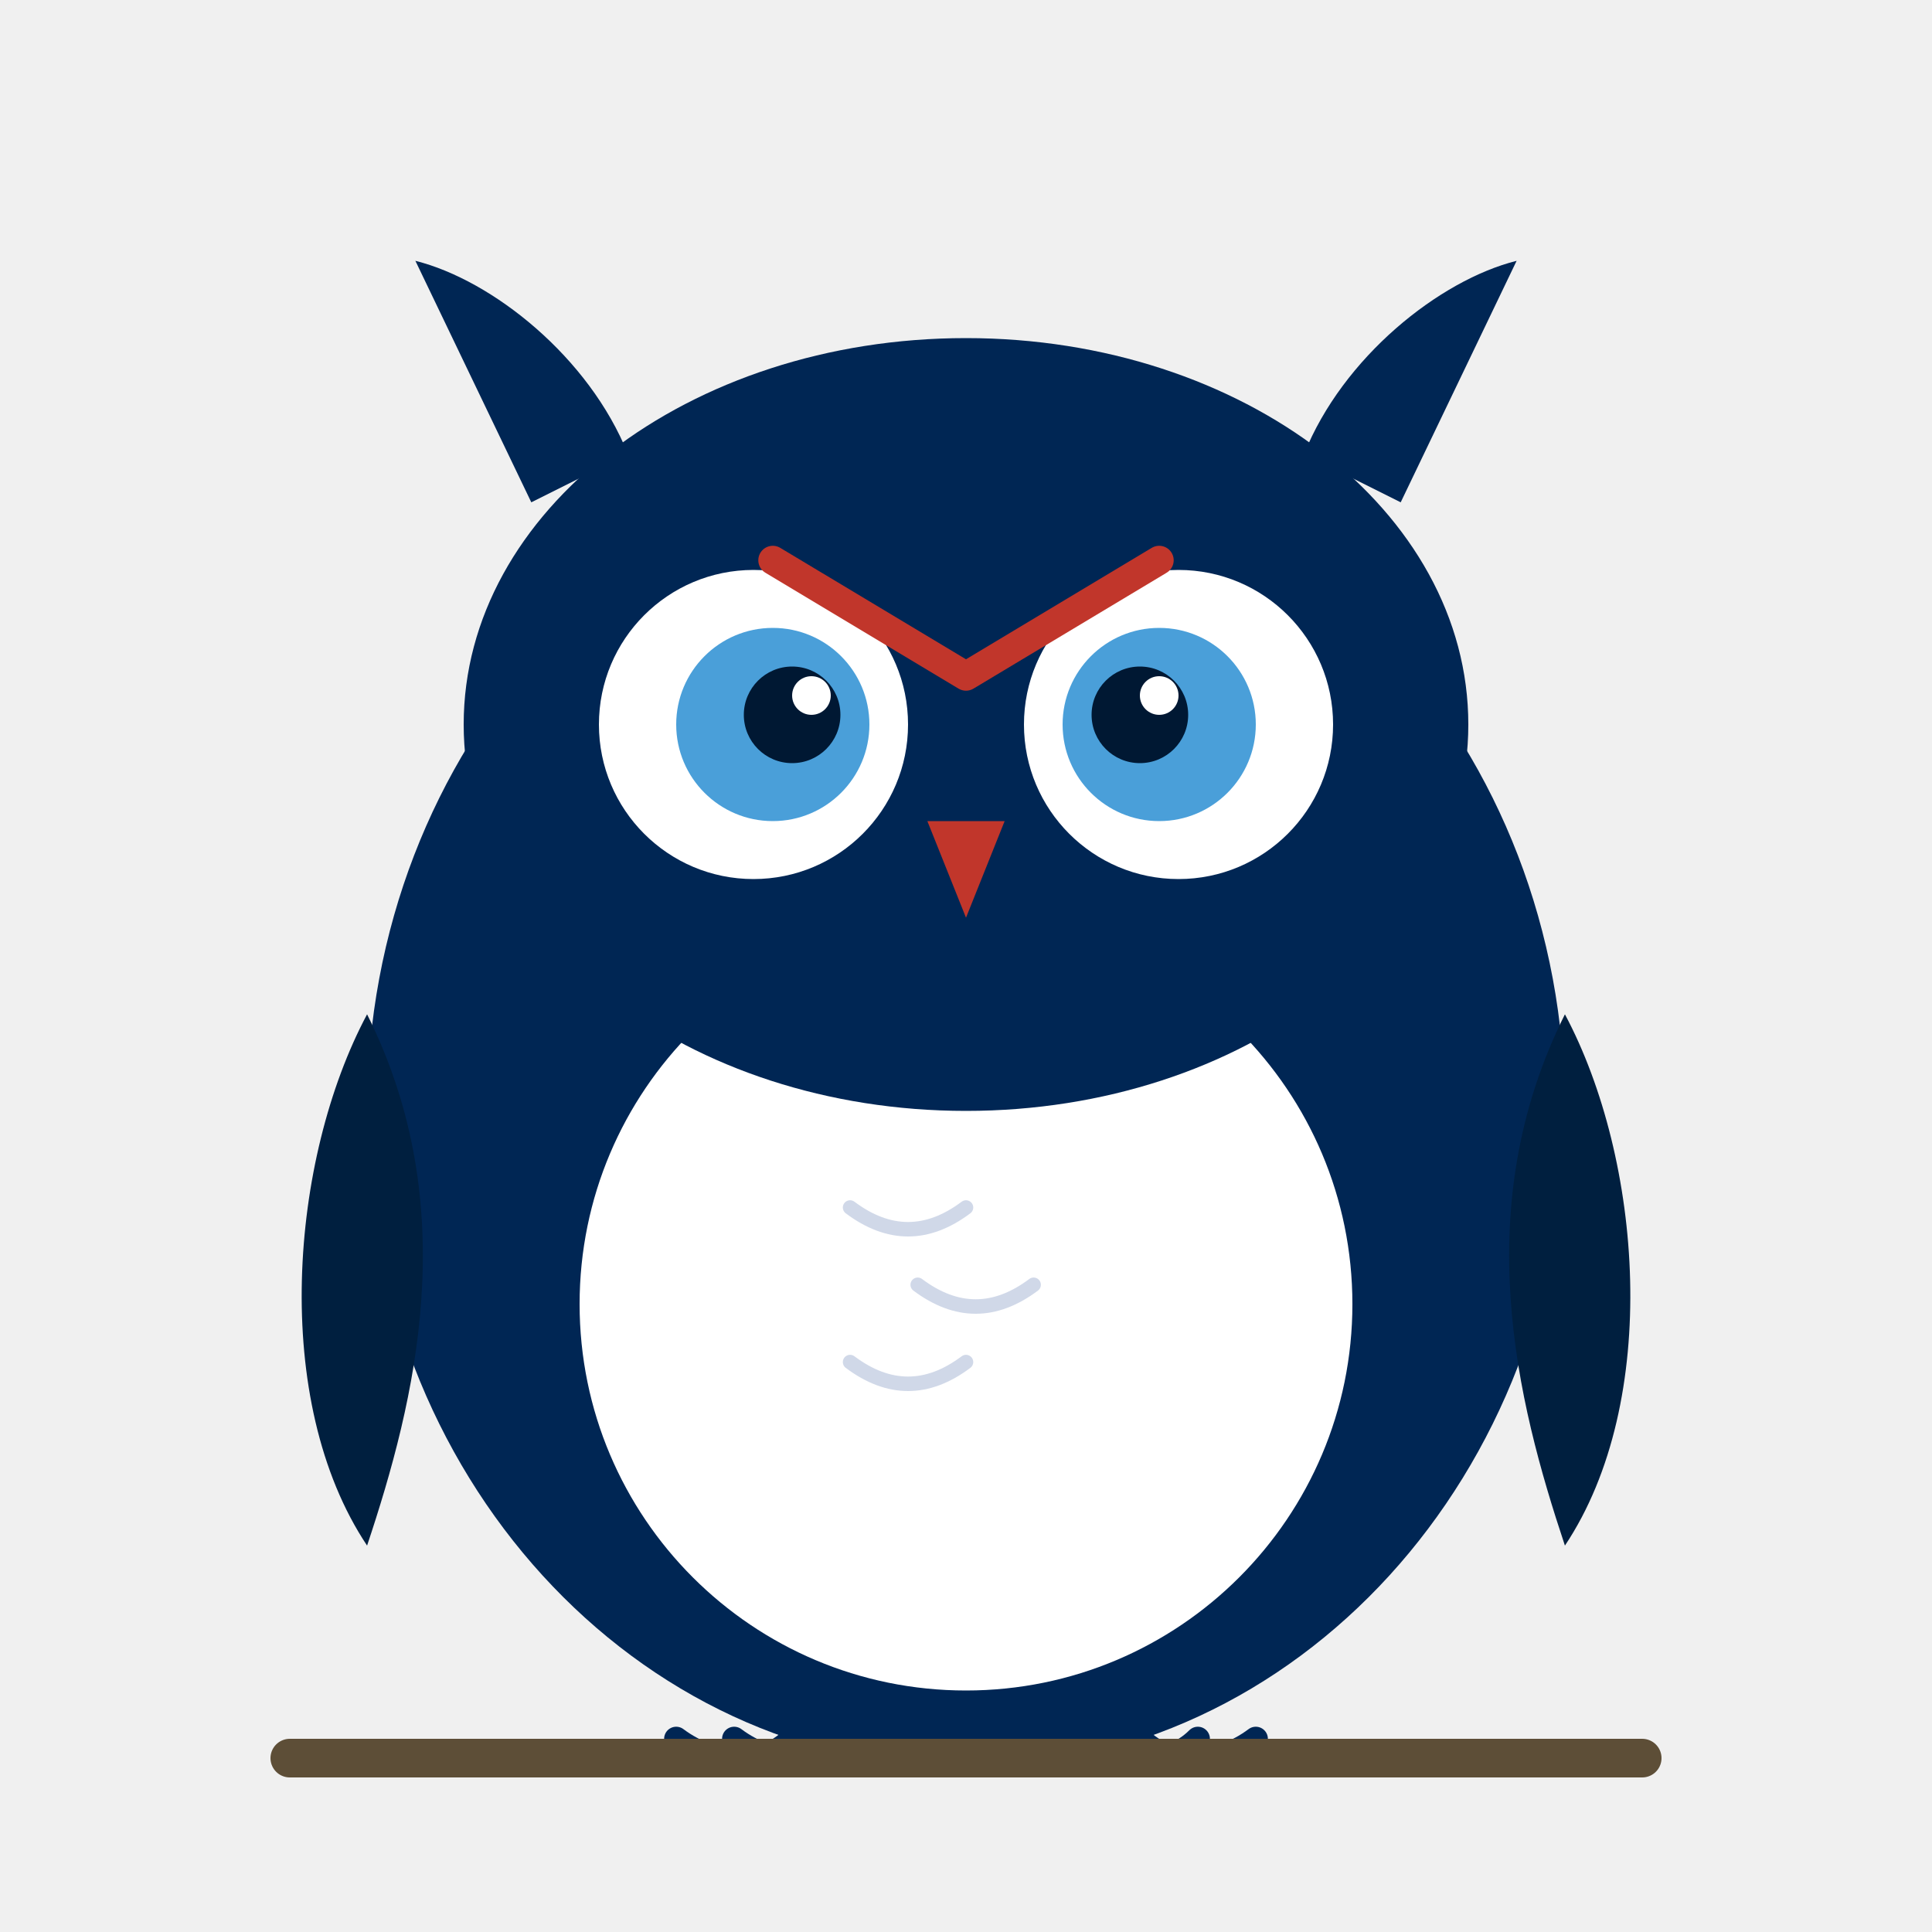
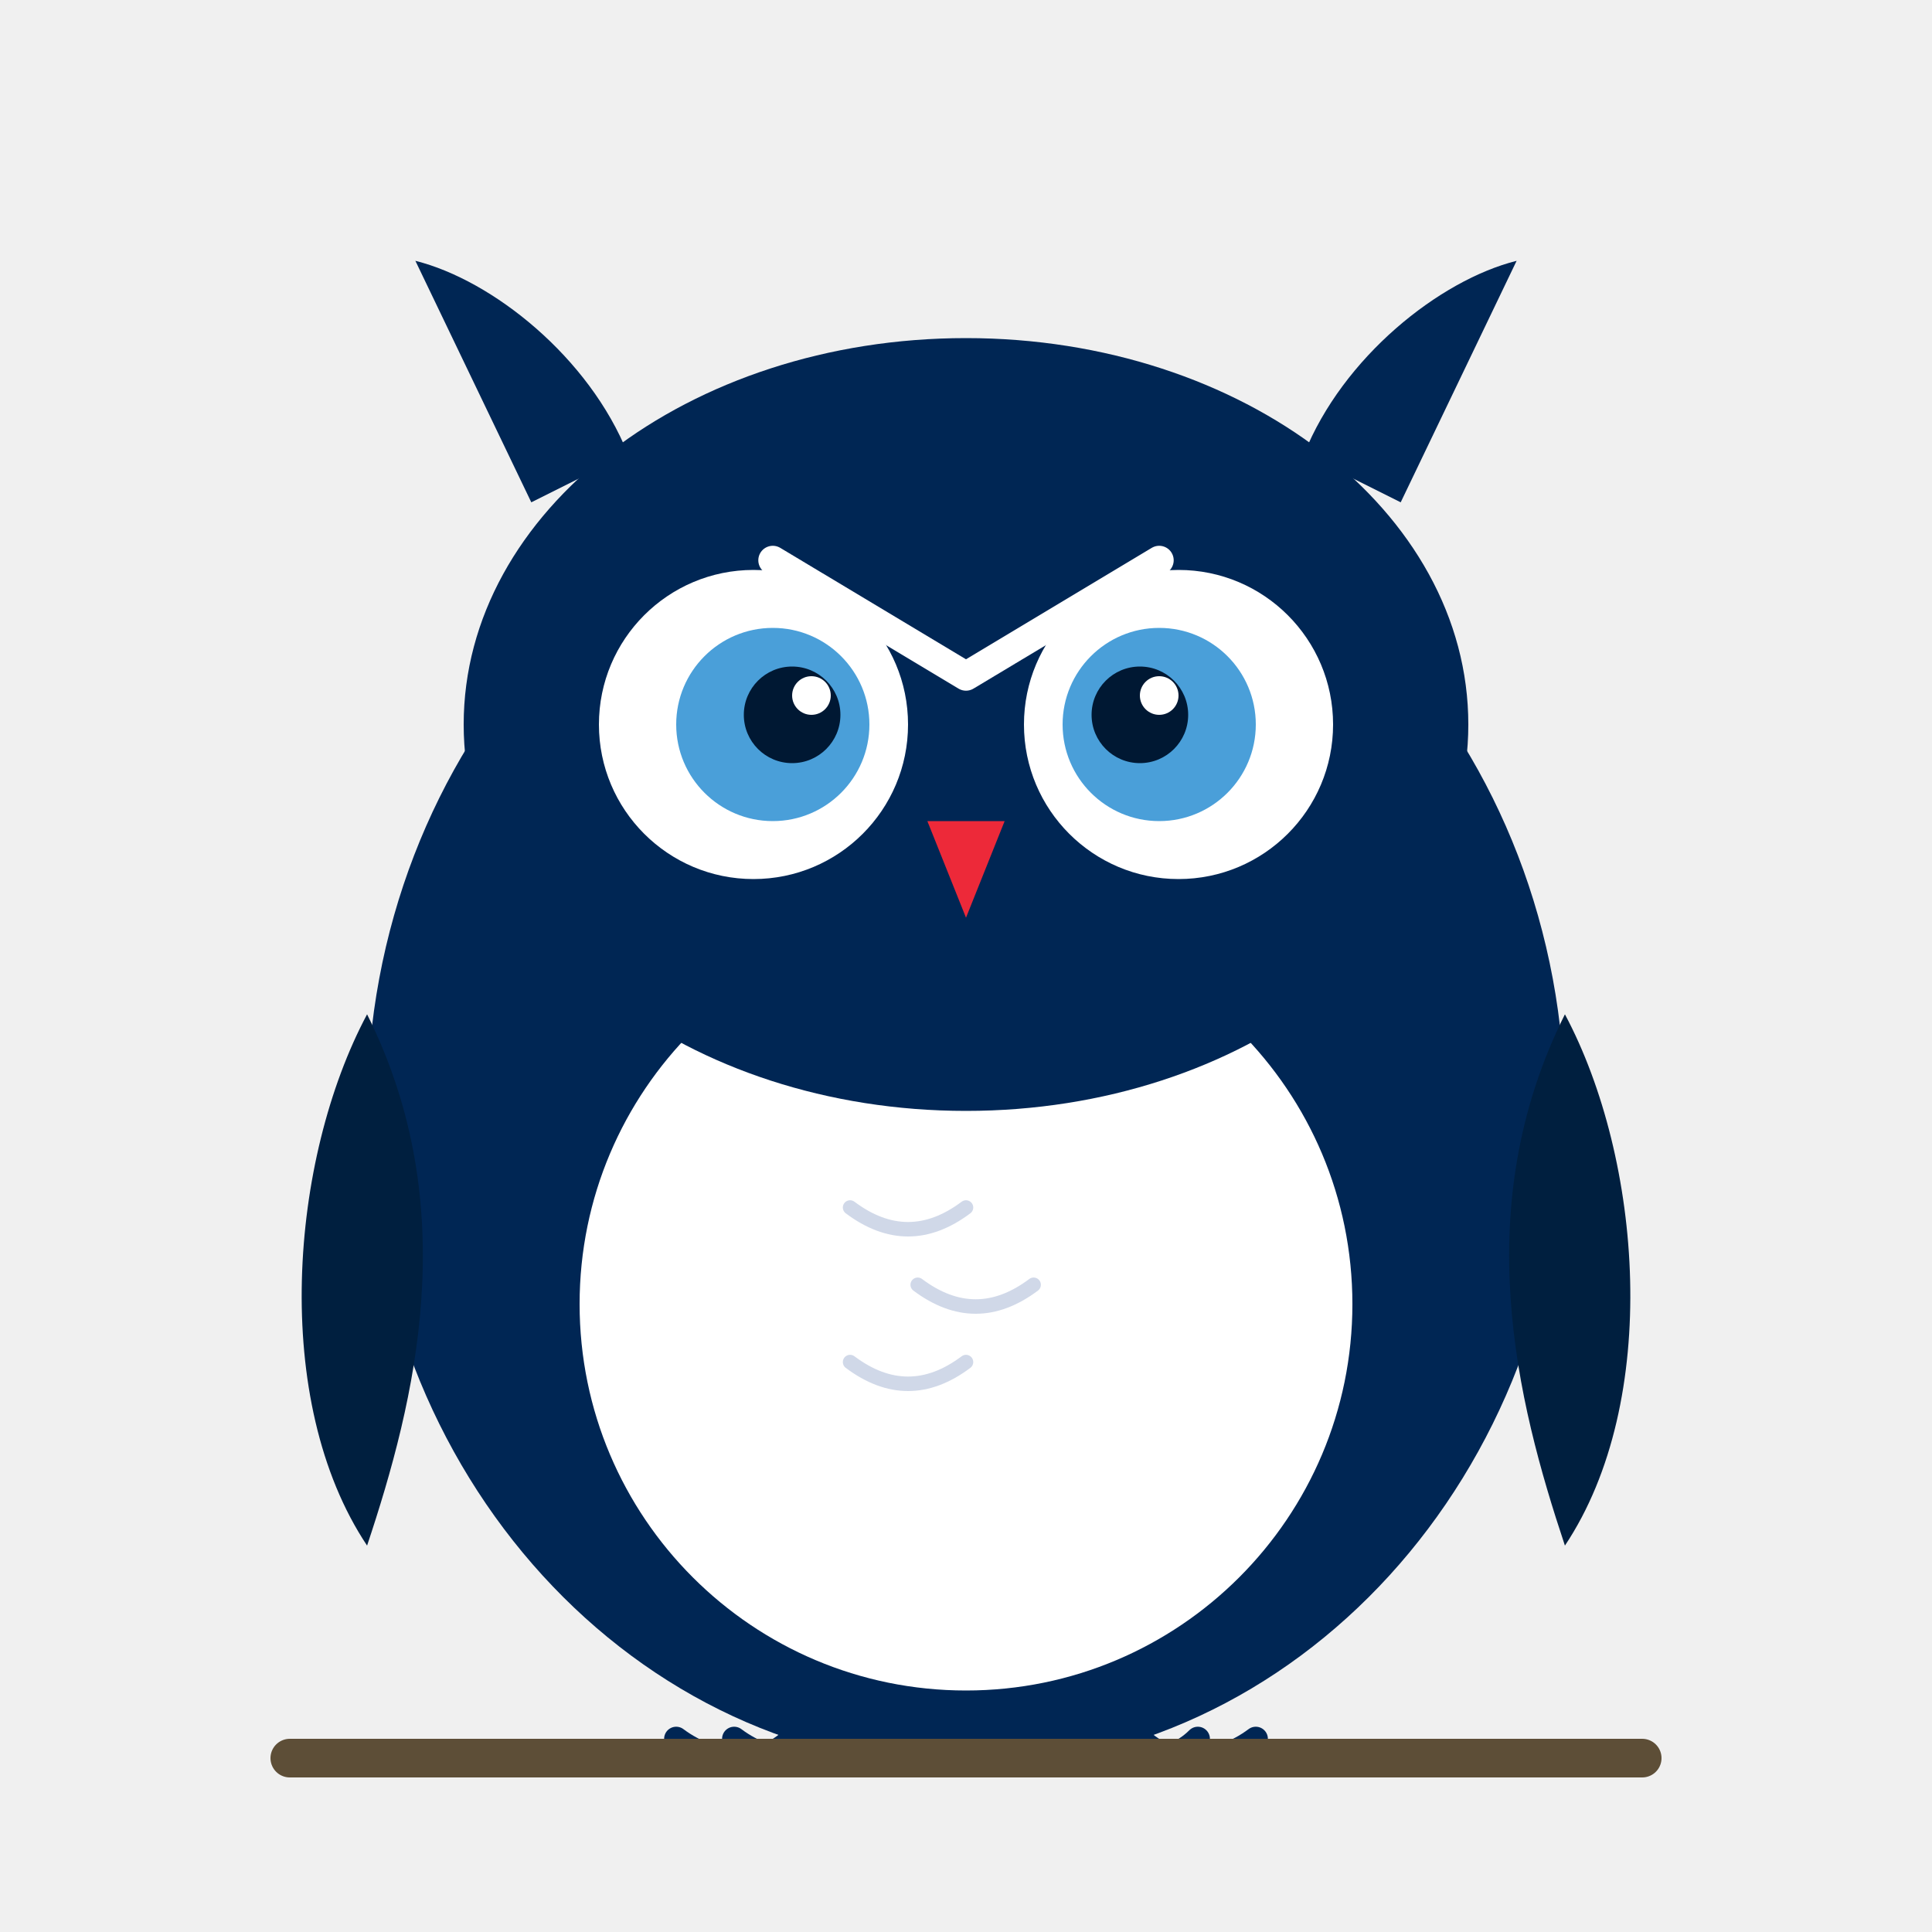
<svg xmlns="http://www.w3.org/2000/svg" viewBox="0 0 200 200" width="200" height="200">
  <ellipse cx="100" cy="115" rx="62" ry="68" fill="#002654" />
  <ellipse cx="100" cy="135" rx="40" ry="40" fill="#FFFFFF" />
  <path d="M88 125c4 3 8 3 12 0M95 133c4 3 8 3 12 0M88 141c4 3 8 3 12 0" stroke="#D0D8E8" stroke-width="1.5" fill="none" stroke-linecap="round" />
  <path d="M38 105c-8 15-10 40 0 55c5-15 10-35 0-55z" fill="#001F3F" />
  <path d="M162 105c8 15 10 40 0 55c-5-15-10-35 0-55z" fill="#001F3F" />
  <ellipse cx="100" cy="75" rx="52" ry="40" fill="#002654" />
  <path d="M55 52l-12-25c8 2 18 10 22 20z" fill="#002654" />
  <path d="M145 52l12-25c-8 2-18 10-22 20z" fill="#002654" />
  <circle cx="78" cy="75" r="16" fill="white" />
  <circle cx="122" cy="75" r="16" fill="white" />
  <circle cx="80" cy="75" r="10" fill="#4A9FD9" />
  <circle cx="120" cy="75" r="10" fill="#4A9FD9" />
  <circle cx="82" cy="74" r="5" fill="#001833" />
  <circle cx="118" cy="74" r="5" fill="#001833" />
  <circle cx="84" cy="72" r="2" fill="white" />
  <circle cx="120" cy="72" r="2" fill="white" />
-   <path d="M96 85l4 10l4-10z" fill="#C1362B" />
-   <path d="M80 58l20 12l20-12" stroke="#C1362B" stroke-width="3" fill="none" stroke-linecap="round" stroke-linejoin="round" />
+   <path d="M96 85l4 10l4-10z" fill="#ED2939" />
+   <path d="M80 58l20 12l20-12" stroke="#FFFFFF" stroke-width="3" fill="none" stroke-linecap="round" stroke-linejoin="round" />
  <path d="M82 180c-3 3-8 3-12 0M88 180c-3 3-8 3-12 0" stroke="#002654" stroke-width="2.5" fill="none" stroke-linecap="round" />
  <path d="M118 180c3 3 8 3 12 0M124 180c-3 3-8 3-12 0" stroke="#002654" stroke-width="2.5" fill="none" stroke-linecap="round" />
  <path d="M30 182h140" stroke="#5D4E37" stroke-width="4" stroke-linecap="round" />
</svg>
